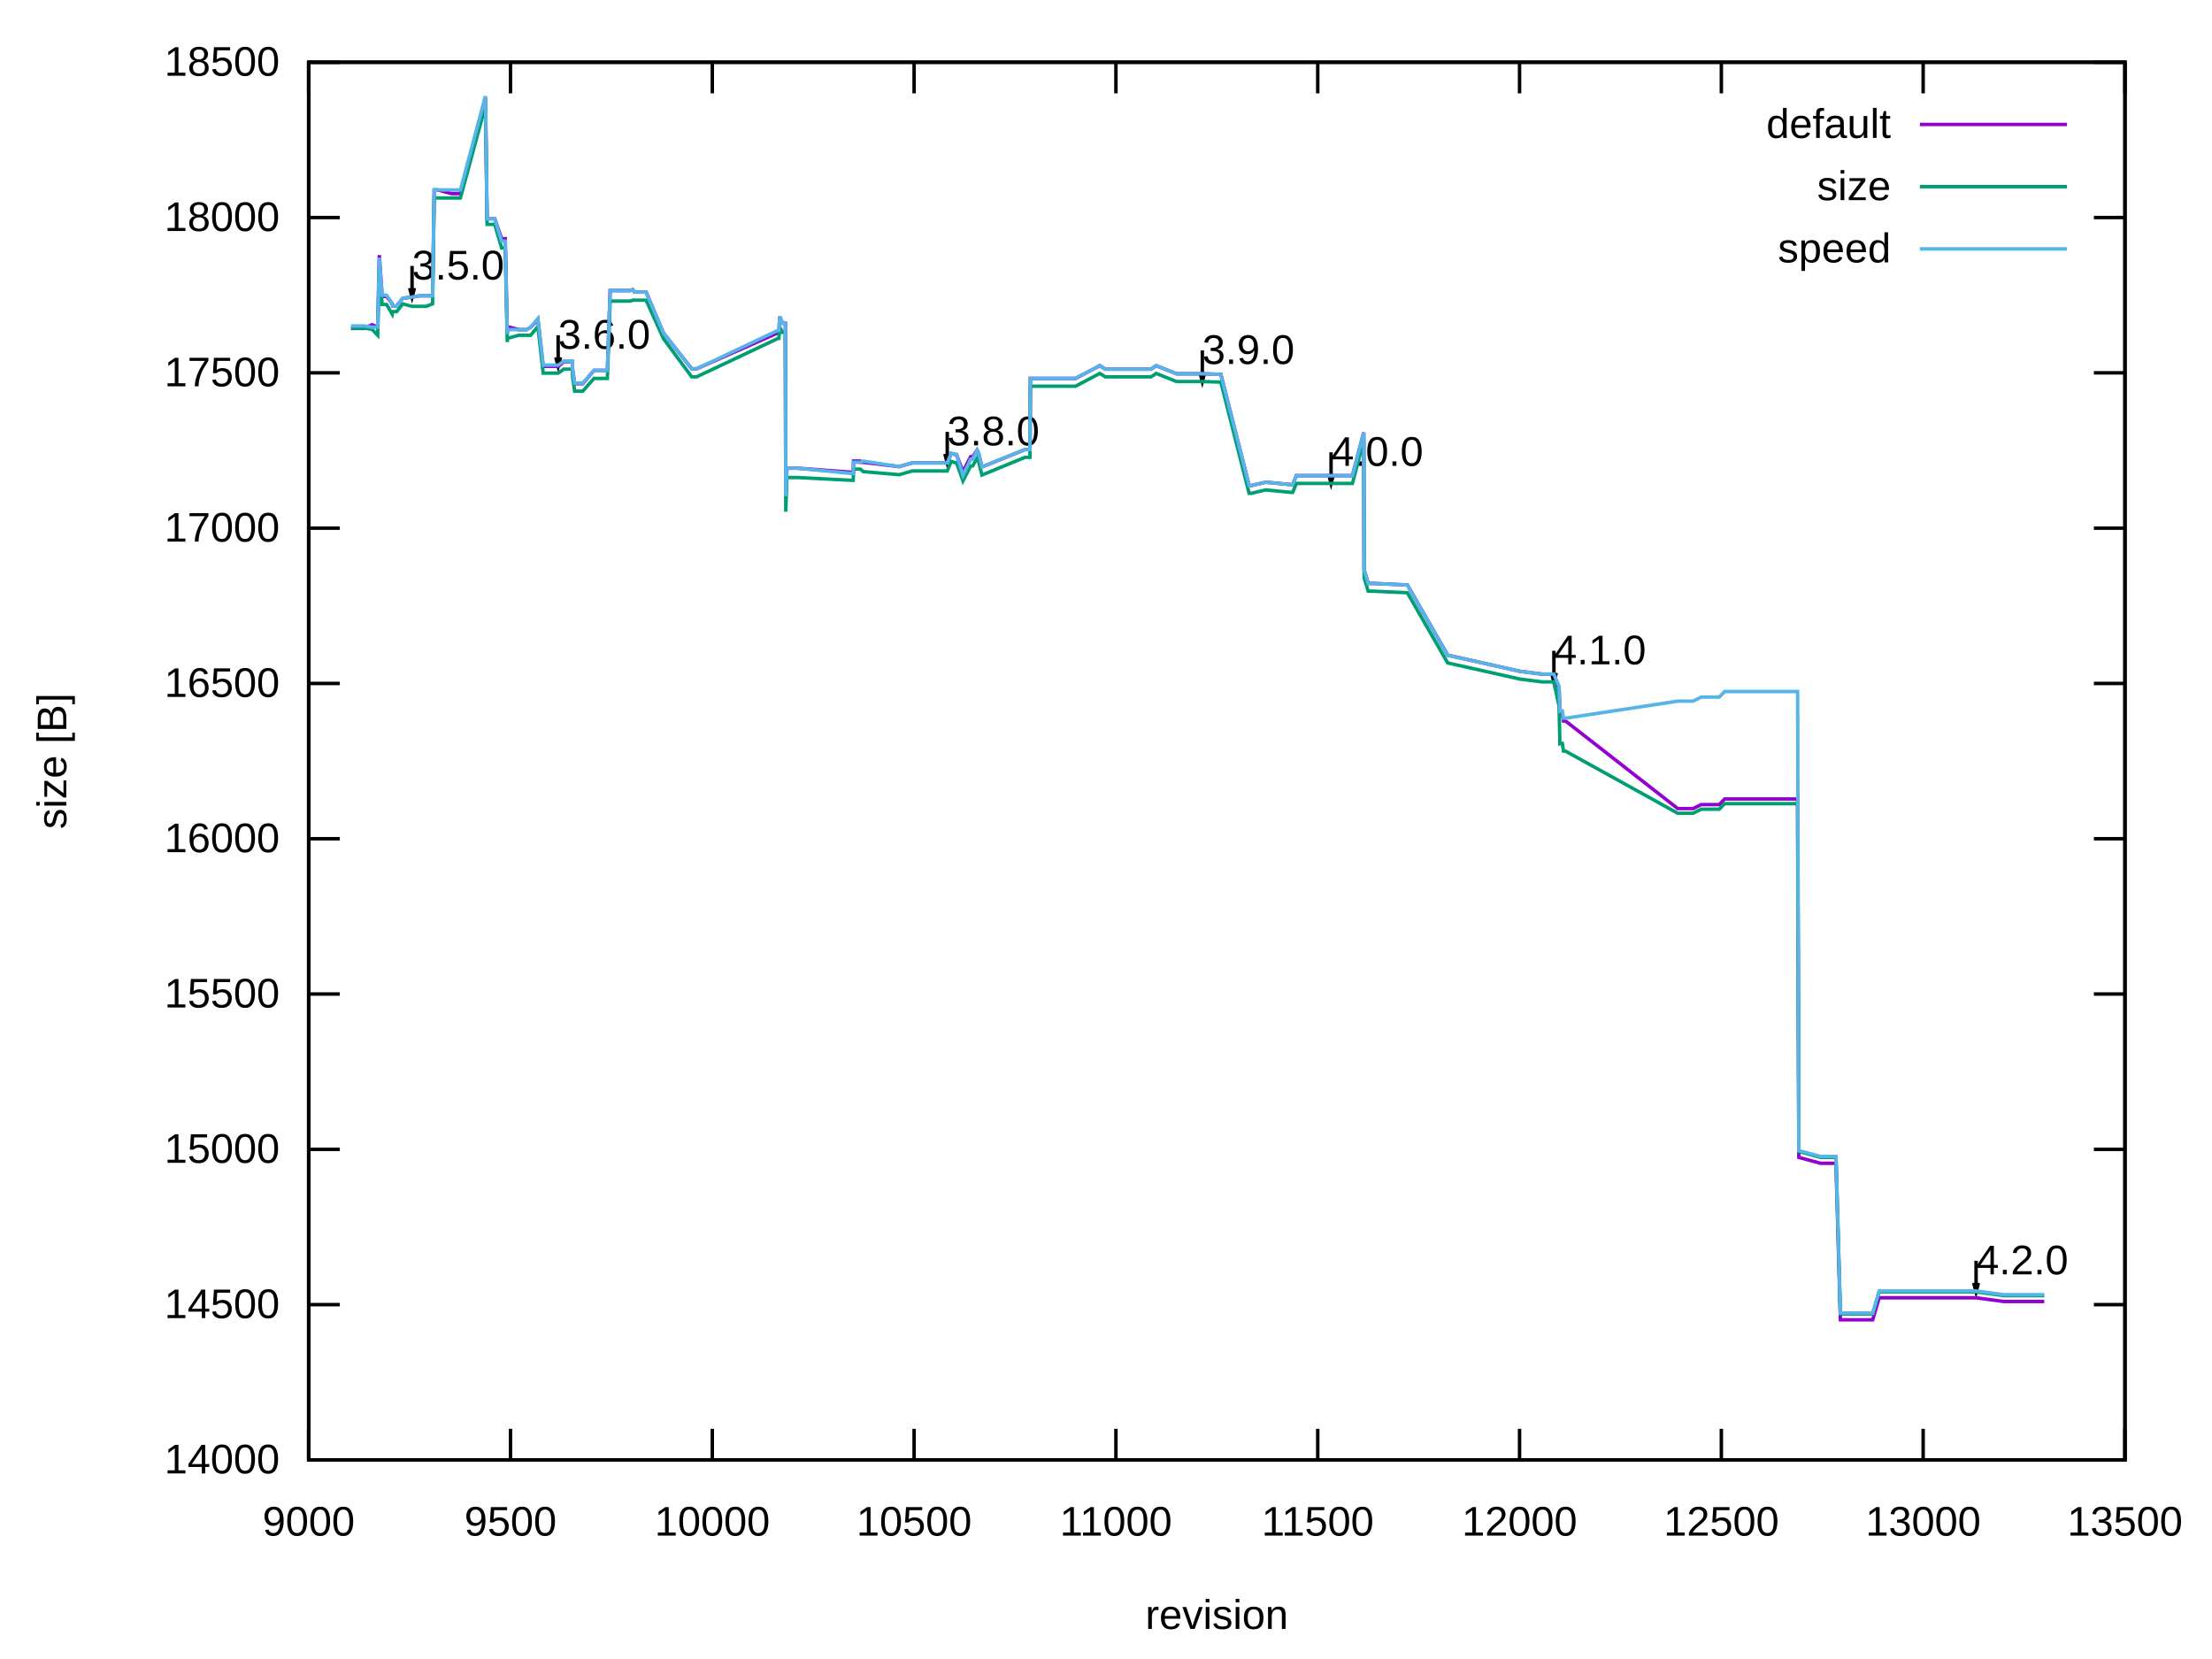
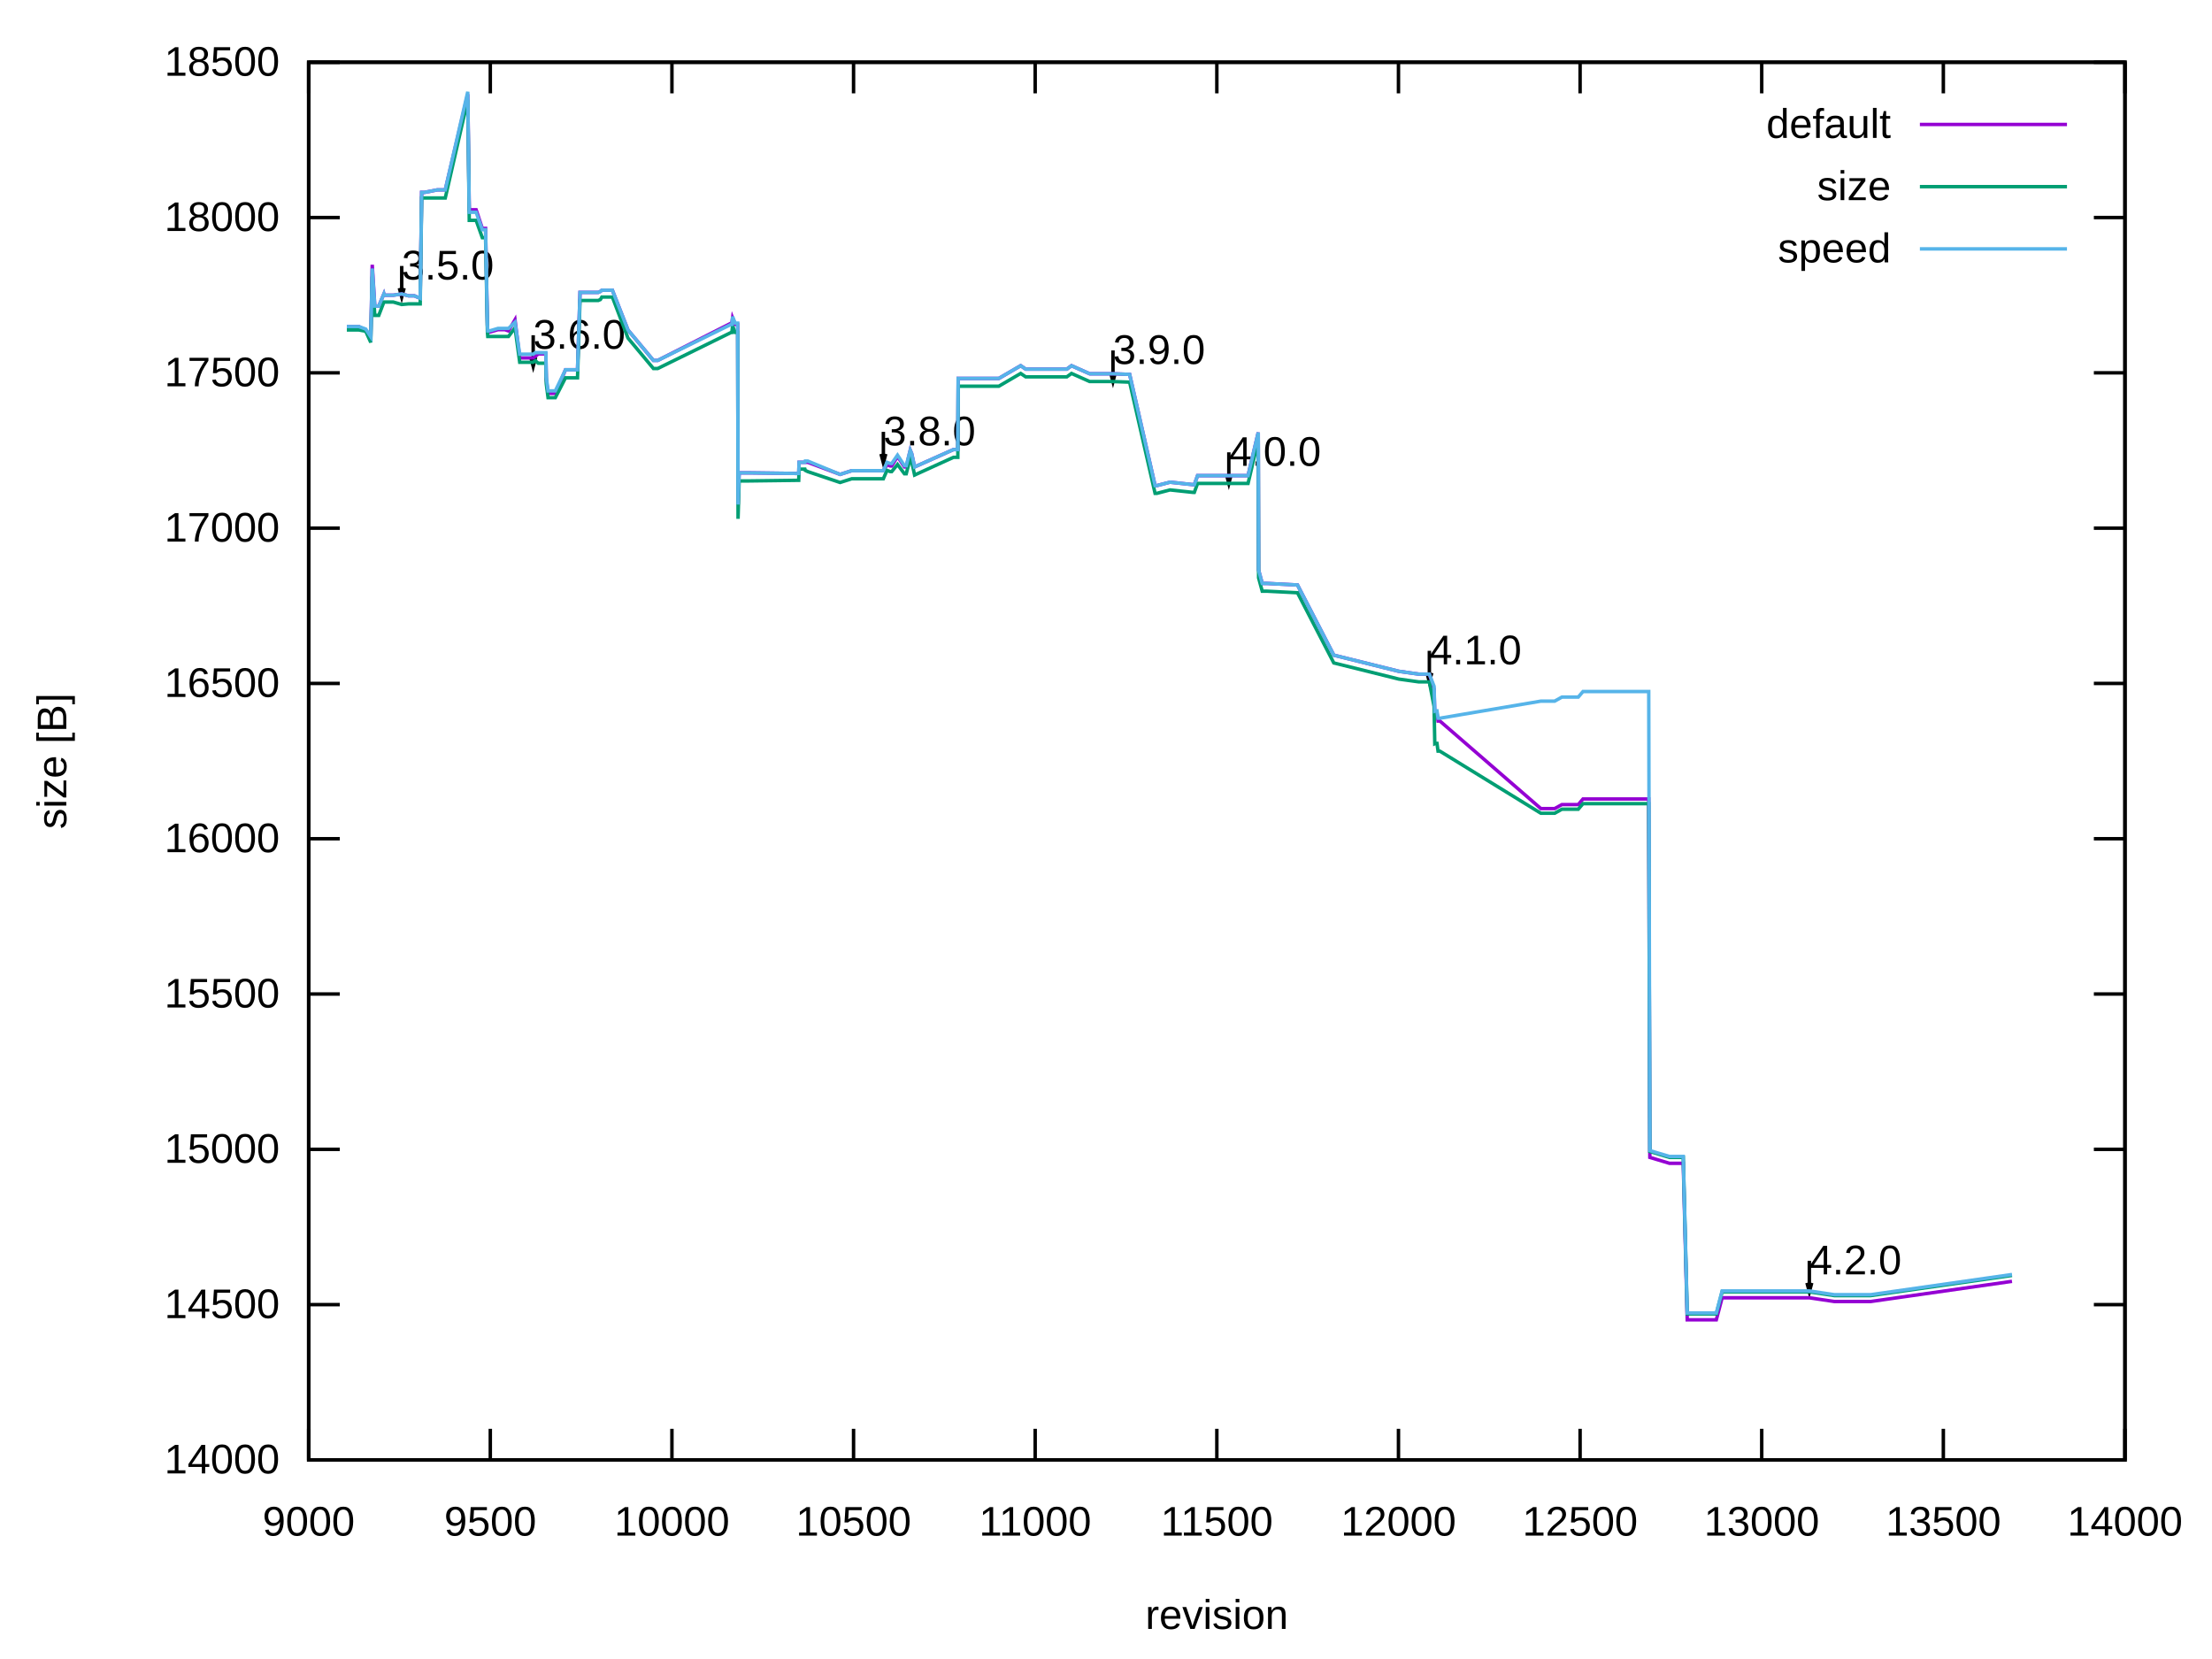
<svg xmlns="http://www.w3.org/2000/svg" xmlns:xlink="http://www.w3.org/1999/xlink" width="640" height="480" viewBox="0 0 640 480">
  <g id="gnuplot_canvas">
    <rect x="0" y="0" width="640" height="480" fill="none" />
    <defs>
      <circle id="gpDot" r="0.5" stroke-width="0.5" stroke="currentColor" />
      <path id="gpPt0" stroke-width="0.222" stroke="currentColor" d="M-1,0 h2 M0,-1 v2" />
      <path id="gpPt1" stroke-width="0.222" stroke="currentColor" d="M-1,-1 L1,1 M1,-1 L-1,1" />
      <path id="gpPt2" stroke-width="0.222" stroke="currentColor" d="M-1,0 L1,0 M0,-1 L0,1 M-1,-1 L1,1 M-1,1 L1,-1" />
      <rect id="gpPt3" stroke-width="0.222" stroke="currentColor" x="-1" y="-1" width="2" height="2" />
      <rect id="gpPt4" stroke-width="0.222" stroke="currentColor" fill="currentColor" x="-1" y="-1" width="2" height="2" />
      <circle id="gpPt5" stroke-width="0.222" stroke="currentColor" cx="0" cy="0" r="1" />
      <use xlink:href="#gpPt5" id="gpPt6" fill="currentColor" stroke="none" />
      <path id="gpPt7" stroke-width="0.222" stroke="currentColor" d="M0,-1.33 L-1.33,0.67 L1.33,0.67 z" />
      <use xlink:href="#gpPt7" id="gpPt8" fill="currentColor" stroke="none" />
      <use xlink:href="#gpPt7" id="gpPt9" stroke="currentColor" transform="rotate(180)" />
      <use xlink:href="#gpPt9" id="gpPt10" fill="currentColor" stroke="none" />
      <use xlink:href="#gpPt3" id="gpPt11" stroke="currentColor" transform="rotate(45)" />
      <use xlink:href="#gpPt11" id="gpPt12" fill="currentColor" stroke="none" />
      <path id="gpPt13" stroke-width="0.222" stroke="currentColor" d="M0,1.330 L1.265,0.411 L0.782,-1.067 L-0.782,-1.076 L-1.265,0.411 z" />
      <use xlink:href="#gpPt13" id="gpPt14" fill="currentColor" stroke="none" />
      <filter id="textbox" filterUnits="objectBoundingBox" x="0" y="0" height="1" width="1">
        <feFlood flood-color="white" flood-opacity="1" result="bgnd" />
        <feComposite in="SourceGraphic" in2="bgnd" operator="atop" />
      </filter>
      <filter id="greybox" filterUnits="objectBoundingBox" x="0" y="0" height="1" width="1">
        <feFlood flood-color="lightgrey" flood-opacity="1" result="grey" />
        <feComposite in="SourceGraphic" in2="grey" operator="atop" />
      </filter>
    </defs>
    <g fill="none" color="white" stroke="currentColor" stroke-width="1.00" stroke-linecap="butt" stroke-linejoin="miter">
</g>
    <g fill="none" color="black" stroke="currentColor" stroke-width="1.00" stroke-linecap="butt" stroke-linejoin="miter">
      <path stroke="black" d="M89.31,422.40 L98.31,422.40 M614.82,422.40 L605.82,422.40  " />
      <g transform="translate(80.92,426.30)" stroke="none" fill="black" font-family="Arial" font-size="12.00" text-anchor="end">
        <text>
          <tspan font-family="Arial"> 14000</tspan>
        </text>
      </g>
    </g>
    <g fill="none" color="black" stroke="currentColor" stroke-width="1.00" stroke-linecap="butt" stroke-linejoin="miter">
      <path stroke="black" d="M89.31,377.47 L98.31,377.47 M614.82,377.47 L605.82,377.47  " />
      <g transform="translate(80.92,381.37)" stroke="none" fill="black" font-family="Arial" font-size="12.00" text-anchor="end">
        <text>
          <tspan font-family="Arial"> 14500</tspan>
        </text>
      </g>
    </g>
    <g fill="none" color="black" stroke="currentColor" stroke-width="1.00" stroke-linecap="butt" stroke-linejoin="miter">
      <path stroke="black" d="M89.31,332.54 L98.31,332.54 M614.82,332.54 L605.82,332.54  " />
      <g transform="translate(80.92,336.44)" stroke="none" fill="black" font-family="Arial" font-size="12.00" text-anchor="end">
        <text>
          <tspan font-family="Arial"> 15000</tspan>
        </text>
      </g>
    </g>
    <g fill="none" color="black" stroke="currentColor" stroke-width="1.00" stroke-linecap="butt" stroke-linejoin="miter">
      <path stroke="black" d="M89.31,287.60 L98.31,287.60 M614.82,287.60 L605.82,287.60  " />
      <g transform="translate(80.92,291.50)" stroke="none" fill="black" font-family="Arial" font-size="12.00" text-anchor="end">
        <text>
          <tspan font-family="Arial"> 15500</tspan>
        </text>
      </g>
    </g>
    <g fill="none" color="black" stroke="currentColor" stroke-width="1.00" stroke-linecap="butt" stroke-linejoin="miter">
      <path stroke="black" d="M89.31,242.67 L98.31,242.67 M614.82,242.67 L605.82,242.67  " />
      <g transform="translate(80.92,246.57)" stroke="none" fill="black" font-family="Arial" font-size="12.00" text-anchor="end">
        <text>
          <tspan font-family="Arial"> 16000</tspan>
        </text>
      </g>
    </g>
    <g fill="none" color="black" stroke="currentColor" stroke-width="1.00" stroke-linecap="butt" stroke-linejoin="miter">
      <path stroke="black" d="M89.31,197.74 L98.31,197.74 M614.82,197.74 L605.82,197.74  " />
      <g transform="translate(80.92,201.64)" stroke="none" fill="black" font-family="Arial" font-size="12.00" text-anchor="end">
        <text>
          <tspan font-family="Arial"> 16500</tspan>
        </text>
      </g>
    </g>
    <g fill="none" color="black" stroke="currentColor" stroke-width="1.00" stroke-linecap="butt" stroke-linejoin="miter">
      <path stroke="black" d="M89.31,152.81 L98.31,152.81 M614.82,152.81 L605.82,152.81  " />
      <g transform="translate(80.92,156.71)" stroke="none" fill="black" font-family="Arial" font-size="12.00" text-anchor="end">
        <text>
          <tspan font-family="Arial"> 17000</tspan>
        </text>
      </g>
    </g>
    <g fill="none" color="black" stroke="currentColor" stroke-width="1.00" stroke-linecap="butt" stroke-linejoin="miter">
      <path stroke="black" d="M89.31,107.87 L98.31,107.87 M614.82,107.87 L605.82,107.87  " />
      <g transform="translate(80.92,111.77)" stroke="none" fill="black" font-family="Arial" font-size="12.00" text-anchor="end">
        <text>
          <tspan font-family="Arial"> 17500</tspan>
        </text>
      </g>
    </g>
    <g fill="none" color="black" stroke="currentColor" stroke-width="1.00" stroke-linecap="butt" stroke-linejoin="miter">
      <path stroke="black" d="M89.31,62.94 L98.31,62.94 M614.82,62.94 L605.82,62.94  " />
      <g transform="translate(80.92,66.84)" stroke="none" fill="black" font-family="Arial" font-size="12.00" text-anchor="end">
        <text>
          <tspan font-family="Arial"> 18000</tspan>
        </text>
      </g>
    </g>
    <g fill="none" color="black" stroke="currentColor" stroke-width="1.00" stroke-linecap="butt" stroke-linejoin="miter">
      <path stroke="black" d="M89.31,18.01 L98.31,18.01 M614.82,18.01 L605.82,18.01  " />
      <g transform="translate(80.92,21.91)" stroke="none" fill="black" font-family="Arial" font-size="12.00" text-anchor="end">
        <text>
          <tspan font-family="Arial"> 18500</tspan>
        </text>
      </g>
    </g>
    <g fill="none" color="black" stroke="currentColor" stroke-width="1.00" stroke-linecap="butt" stroke-linejoin="miter">
      <path stroke="black" d="M89.31,422.40 L89.31,413.40 M89.31,18.01 L89.31,27.01  " />
      <g transform="translate(89.31,444.30)" stroke="none" fill="black" font-family="Arial" font-size="12.00" text-anchor="middle">
        <text>
          <tspan font-family="Arial"> 9000</tspan>
        </text>
      </g>
    </g>
    <g fill="none" color="black" stroke="currentColor" stroke-width="1.00" stroke-linecap="butt" stroke-linejoin="miter">
-       <path stroke="black" d="M147.70,422.40 L147.70,413.40 M147.70,18.01 L147.70,27.01  " />
-       <g transform="translate(147.70,444.30)" stroke="none" fill="black" font-family="Arial" font-size="12.00" text-anchor="middle">
+       <path stroke="black" d="M141.86,422.40 L141.86,413.40 M141.86,18.01 L141.86,27.01  " />
+       <g transform="translate(141.86,444.30)" stroke="none" fill="black" font-family="Arial" font-size="12.00" text-anchor="middle">
        <text>
          <tspan font-family="Arial"> 9500</tspan>
        </text>
      </g>
    </g>
    <g fill="none" color="black" stroke="currentColor" stroke-width="1.00" stroke-linecap="butt" stroke-linejoin="miter">
-       <path stroke="black" d="M206.09,422.40 L206.09,413.40 M206.09,18.01 L206.09,27.01  " />
-       <g transform="translate(206.09,444.30)" stroke="none" fill="black" font-family="Arial" font-size="12.00" text-anchor="middle">
+       <path stroke="black" d="M194.41,422.40 L194.41,413.40 M194.41,18.01 L194.41,27.01  " />
+       <g transform="translate(194.41,444.30)" stroke="none" fill="black" font-family="Arial" font-size="12.00" text-anchor="middle">
        <text>
          <tspan font-family="Arial"> 10000</tspan>
        </text>
      </g>
    </g>
    <g fill="none" color="black" stroke="currentColor" stroke-width="1.00" stroke-linecap="butt" stroke-linejoin="miter">
-       <path stroke="black" d="M264.48,422.40 L264.48,413.40 M264.48,18.01 L264.48,27.01  " />
-       <g transform="translate(264.48,444.30)" stroke="none" fill="black" font-family="Arial" font-size="12.00" text-anchor="middle">
+       <path stroke="black" d="M246.96,422.40 L246.96,413.40 M246.96,18.01 L246.96,27.01  " />
+       <g transform="translate(246.96,444.30)" stroke="none" fill="black" font-family="Arial" font-size="12.00" text-anchor="middle">
        <text>
          <tspan font-family="Arial"> 10500</tspan>
        </text>
      </g>
    </g>
    <g fill="none" color="black" stroke="currentColor" stroke-width="1.00" stroke-linecap="butt" stroke-linejoin="miter">
-       <path stroke="black" d="M322.87,422.40 L322.87,413.40 M322.87,18.01 L322.87,27.01  " />
-       <g transform="translate(322.87,444.30)" stroke="none" fill="black" font-family="Arial" font-size="12.00" text-anchor="middle">
+       <path stroke="black" d="M299.51,422.40 L299.51,413.40 M299.51,18.01 L299.51,27.01  " />
+       <g transform="translate(299.51,444.30)" stroke="none" fill="black" font-family="Arial" font-size="12.00" text-anchor="middle">
        <text>
          <tspan font-family="Arial"> 11000</tspan>
        </text>
      </g>
    </g>
    <g fill="none" color="black" stroke="currentColor" stroke-width="1.00" stroke-linecap="butt" stroke-linejoin="miter">
-       <path stroke="black" d="M381.26,422.40 L381.26,413.40 M381.26,18.01 L381.26,27.01  " />
-       <g transform="translate(381.26,444.30)" stroke="none" fill="black" font-family="Arial" font-size="12.00" text-anchor="middle">
+       <path stroke="black" d="M352.07,422.40 L352.07,413.40 M352.07,18.01 L352.07,27.01  " />
+       <g transform="translate(352.07,444.30)" stroke="none" fill="black" font-family="Arial" font-size="12.00" text-anchor="middle">
        <text>
          <tspan font-family="Arial"> 11500</tspan>
        </text>
      </g>
    </g>
    <g fill="none" color="black" stroke="currentColor" stroke-width="1.00" stroke-linecap="butt" stroke-linejoin="miter">
-       <path stroke="black" d="M439.65,422.40 L439.65,413.40 M439.65,18.01 L439.65,27.01  " />
-       <g transform="translate(439.65,444.30)" stroke="none" fill="black" font-family="Arial" font-size="12.00" text-anchor="middle">
+       <path stroke="black" d="M404.62,422.40 L404.62,413.40 M404.62,18.01 L404.62,27.01  " />
+       <g transform="translate(404.62,444.30)" stroke="none" fill="black" font-family="Arial" font-size="12.00" text-anchor="middle">
        <text>
          <tspan font-family="Arial"> 12000</tspan>
        </text>
      </g>
    </g>
    <g fill="none" color="black" stroke="currentColor" stroke-width="1.00" stroke-linecap="butt" stroke-linejoin="miter">
-       <path stroke="black" d="M498.04,422.40 L498.04,413.40 M498.04,18.01 L498.04,27.01  " />
-       <g transform="translate(498.04,444.30)" stroke="none" fill="black" font-family="Arial" font-size="12.00" text-anchor="middle">
+       <path stroke="black" d="M457.17,422.40 L457.17,413.40 M457.17,18.01 L457.17,27.01  " />
+       <g transform="translate(457.17,444.30)" stroke="none" fill="black" font-family="Arial" font-size="12.00" text-anchor="middle">
        <text>
          <tspan font-family="Arial"> 12500</tspan>
        </text>
      </g>
    </g>
    <g fill="none" color="black" stroke="currentColor" stroke-width="1.00" stroke-linecap="butt" stroke-linejoin="miter">
-       <path stroke="black" d="M556.43,422.40 L556.43,413.40 M556.43,18.01 L556.43,27.01  " />
-       <g transform="translate(556.43,444.30)" stroke="none" fill="black" font-family="Arial" font-size="12.00" text-anchor="middle">
+       <path stroke="black" d="M509.72,422.40 L509.72,413.40 M509.72,18.01 L509.72,27.01  " />
+       <g transform="translate(509.72,444.30)" stroke="none" fill="black" font-family="Arial" font-size="12.00" text-anchor="middle">
        <text>
          <tspan font-family="Arial"> 13000</tspan>
+         </text>
+       </g>
+     </g>
+     <g fill="none" color="black" stroke="currentColor" stroke-width="1.00" stroke-linecap="butt" stroke-linejoin="miter">
+       <path stroke="black" d="M562.27,422.40 L562.27,413.40 M562.27,18.01 L562.27,27.01  " />
+       <g transform="translate(562.27,444.30)" stroke="none" fill="black" font-family="Arial" font-size="12.00" text-anchor="middle">
+         <text>
+           <tspan font-family="Arial"> 13500</tspan>
        </text>
      </g>
    </g>
    <g fill="none" color="black" stroke="currentColor" stroke-width="1.00" stroke-linecap="butt" stroke-linejoin="miter">
      <path stroke="black" d="M614.82,422.40 L614.82,413.40 M614.82,18.01 L614.82,27.01  " />
      <g transform="translate(614.82,444.30)" stroke="none" fill="black" font-family="Arial" font-size="12.00" text-anchor="middle">
        <text>
-           <tspan font-family="Arial"> 13500</tspan>
+           <tspan font-family="Arial"> 14000</tspan>
        </text>
      </g>
    </g>
    <g fill="none" color="black" stroke="currentColor" stroke-width="1.00" stroke-linecap="butt" stroke-linejoin="miter">
</g>
    <g fill="none" color="black" stroke="currentColor" stroke-width="1.00" stroke-linecap="butt" stroke-linejoin="miter">
      <path stroke="black" d="M89.31,18.01 L89.31,422.40 L614.82,422.40 L614.82,18.01 L89.31,18.01 Z  " />
-       <g transform="translate(119.21,80.86)" stroke="none" fill="black" font-family="Arial" font-size="12.00" text-anchor="start">
+       <g transform="translate(116.22,80.86)" stroke="none" fill="black" font-family="Arial" font-size="12.00" text-anchor="start">
        <text>
          <tspan font-family="Arial">3.5.0</tspan>
        </text>
      </g>
-       <g transform="translate(161.48,100.90)" stroke="none" fill="black" font-family="Arial" font-size="12.00" text-anchor="start">
+       <g transform="translate(154.26,100.90)" stroke="none" fill="black" font-family="Arial" font-size="12.00" text-anchor="start">
        <text>
          <tspan font-family="Arial">3.6.0</tspan>
        </text>
      </g>
-       <g transform="translate(274.06,128.85)" stroke="none" fill="black" font-family="Arial" font-size="12.00" text-anchor="start">
+       <g transform="translate(255.58,128.85)" stroke="none" fill="black" font-family="Arial" font-size="12.00" text-anchor="start">
        <text>
          <tspan font-family="Arial">3.8.0</tspan>
        </text>
      </g>
-       <g transform="translate(347.86,105.30)" stroke="none" fill="black" font-family="Arial" font-size="12.00" text-anchor="start">
+       <g transform="translate(322.01,105.30)" stroke="none" fill="black" font-family="Arial" font-size="12.00" text-anchor="start">
        <text>
          <tspan font-family="Arial">3.9.0</tspan>
        </text>
      </g>
-       <g transform="translate(385.11,134.78)" stroke="none" fill="black" font-family="Arial" font-size="12.00" text-anchor="start">
+       <g transform="translate(355.53,134.78)" stroke="none" fill="black" font-family="Arial" font-size="12.00" text-anchor="start">
        <text>
          <tspan font-family="Arial">4.0.0</tspan>
        </text>
      </g>
-       <g transform="translate(449.58,192.20)" stroke="none" fill="black" font-family="Arial" font-size="12.00" text-anchor="start">
+       <g transform="translate(413.55,192.20)" stroke="none" fill="black" font-family="Arial" font-size="12.00" text-anchor="start">
        <text>
          <tspan font-family="Arial">4.1.0</tspan>
        </text>
      </g>
-       <g transform="translate(571.73,368.70)" stroke="none" fill="black" font-family="Arial" font-size="12.00" text-anchor="start">
+       <g transform="translate(523.49,368.70)" stroke="none" fill="black" font-family="Arial" font-size="12.00" text-anchor="start">
        <text>
          <tspan font-family="Arial">4.2.0</tspan>
        </text>
      </g>
-       <path stroke="black" d="M118.53,83.34 L119.22,85.94 L119.91,83.34 M119.22,76.95 L119.22,85.94 M160.80,103.38 L161.49,105.98 L162.18,103.38   M161.49,96.99 L161.49,105.98 M273.38,131.33 L274.07,133.93 L274.76,131.33 M274.07,124.94 L274.07,133.93 M347.18,107.78   L347.87,110.38 L348.56,107.78 M347.87,101.39 L347.87,110.38 M384.43,137.26 L385.12,139.86 L385.81,137.26 M385.12,130.87   L385.12,139.86 M448.90,194.68 L449.59,197.28 L450.28,194.68 M449.59,188.29 L449.59,197.28 M571.05,371.17 L571.74,373.77   L572.43,371.17 M571.74,364.79 L571.74,373.77  " />
+       <path stroke="black" d="M115.54,83.34 L116.23,85.94 L116.92,83.34 M116.23,76.95 L116.23,85.94 M153.58,103.38 L154.27,105.98 L154.96,103.38   M154.27,96.99 L154.27,105.98 M254.90,131.33 L255.59,133.93 L256.28,131.33 M255.59,124.94 L255.59,133.93 M321.33,107.78   L322.02,110.38 L322.71,107.78 M322.02,101.39 L322.02,110.38 M354.85,137.26 L355.54,139.86 L356.23,137.26 M355.54,130.87   L355.54,139.86 M412.87,194.68 L413.56,197.28 L414.25,194.68 M413.56,188.29 L413.56,197.28 M522.81,371.17 L523.50,373.77   L524.19,371.17 M523.50,364.79 L523.50,373.77  " />
    </g>
    <g fill="none" color="black" stroke="currentColor" stroke-width="1.00" stroke-linecap="butt" stroke-linejoin="miter">
      <g transform="translate(19.18,220.21) rotate(270)" stroke="none" fill="black" font-family="Arial" font-size="12.00" text-anchor="middle">
        <text>
          <tspan font-family="Arial">size [B]</tspan>
        </text>
      </g>
    </g>
    <g fill="none" color="black" stroke="currentColor" stroke-width="1.00" stroke-linecap="butt" stroke-linejoin="miter">
      <g transform="translate(352.06,471.30)" stroke="none" fill="black" font-family="Arial" font-size="12.00" text-anchor="middle">
        <text>
          <tspan font-family="Arial">revision</tspan>
        </text>
      </g>
    </g>
    <g fill="none" color="black" stroke="currentColor" stroke-width="1.00" stroke-linecap="butt" stroke-linejoin="miter">
</g>
    <g id="gnuplot_plot_1">
      <g fill="none" color="black" stroke="currentColor" stroke-width="1.00" stroke-linecap="butt" stroke-linejoin="miter">
        <g transform="translate(547.09,39.91)" stroke="none" fill="black" font-family="Arial" font-size="12.00" text-anchor="end">
          <text>
            <tspan font-family="Arial">default</tspan>
          </text>
        </g>
      </g>
      <g fill="none" color="black" stroke="currentColor" stroke-width="1.00" stroke-linecap="butt" stroke-linejoin="miter">
-         <path stroke="rgb(148,   0, 211)" d="M555.48,36.01 L598.04,36.01 M101.57,95.02 L103.32,95.02 L103.79,95.02 L104.14,95.02 L105.43,95.02 L107.64,93.95   L109.28,94.66 L109.75,73.82 L110.56,85.77 L111.15,85.77 L111.61,85.77 L111.85,85.77 L113.48,87.83 L113.60,88.55   L114.77,88.55 L116.52,86.31 L119.21,85.95 L121.42,85.59 L123.29,85.59 L125.16,85.59 L125.63,54.94 L126.56,54.94   L130.65,56.02 L133.22,56.02 L140.46,28.16 L140.93,63.30 L141.28,63.30 L142.09,63.30 L143.15,63.30 L145.13,69.05   L146.18,69.05 L146.77,96.64 L146.88,94.66 L147.47,94.66 L150.15,95.38 L152.37,95.38 L153.54,94.66 L155.64,92.51   L157.16,105.99 L158.09,105.99 L158.91,105.99 L159.49,105.99 L159.61,105.99 L159.73,105.99 L159.85,105.99 L161.48,105.99   L162.18,105.54 L163.11,104.64 L163.47,104.64 L163.58,104.64 L163.70,104.64 L163.82,104.64 L164.05,104.64 L164.63,104.64   L164.75,104.64 L165.10,104.64 L165.33,104.64 L165.57,104.64 L165.68,106.98 L166.27,111.02 L166.62,111.02 L166.85,111.02   L166.97,111.02 L167.09,111.02 L168.60,111.02 L171.87,107.16 L174.56,107.16 L175.73,107.16 L176.54,84.06 L177.01,84.06   L178.18,84.06 L178.53,84.06 L178.65,84.06 L178.76,84.06 L178.88,84.06 L179.58,84.06 L180.87,84.06 L181.57,84.06   L181.68,84.06 L181.92,84.06 L182.38,84.06 L183.08,83.79 L183.55,84.51 L183.67,84.51 L184.49,84.51 L184.84,84.51   L184.95,84.51 L185.07,84.51 L186.24,84.51 L186.47,84.51 L186.94,84.51 L191.96,96.37 L200.13,106.71 L200.60,106.71   L200.83,106.71 L200.95,106.71 L201.54,106.71 L225.13,96.28 L225.36,96.28 L225.59,91.61 L226.41,93.50 L227.23,93.50   L227.34,142.83 L227.69,135.46 L228.51,135.46 L230.50,135.46 L230.73,135.46 L246.38,136.63 L246.85,136.63 L246.96,133.40   L248.83,133.40 L248.95,133.76 L249.77,133.76 L260.16,135.01 L263.90,133.94 L265.65,133.94 L269.15,133.94 L271.25,133.94   L274.06,133.94 L275.22,131.15 L276.27,131.51 L276.74,131.51 L278.61,136.45 L280.83,132.14 L281.41,132.14 L282.70,130.25   L283.16,131.24 L284.10,135.10 L296.59,130.07 L297.41,130.07 L297.88,130.07 L298.00,130.07 L298.11,109.49 L298.35,109.49   L299.51,109.49 L311.19,109.49 L318.20,105.81 L319.83,106.80 L333.03,106.80 L334.55,105.81 L340.39,108.14 L347.86,108.14   L353.23,108.32 L361.41,140.50 L361.99,140.50 L366.20,139.51 L373.67,140.23 L374.02,140.23 L375.07,137.62 L382.08,137.62   L382.31,137.62 L385.11,137.62 L391.30,137.62 L394.57,125.13 L394.69,164.94 L395.86,168.80 L396.44,168.80 L396.56,168.80   L397.26,168.80 L397.38,168.80 L407.19,169.25 L418.86,189.56 L439.77,194.23 L446.19,195.04 L449.58,195.04 L451.09,199.36   L451.33,206.55 L451.56,206.46 L452.03,206.46 L452.38,208.61 L452.96,208.61 L485.43,233.95 L488.11,233.95 L489.87,233.95   L492.20,232.79 L493.84,232.79 L496.64,232.79 L497.46,232.79 L498.97,231.17 L514.62,231.17 L518.24,231.17 L520.11,231.17   L520.46,334.87 L526.77,336.58 L531.21,336.58 L532.49,381.87 L536.23,381.87 L540.31,381.87 L541.83,381.87 L543.70,375.49   L544.75,375.49 L552.81,375.49 L571.73,375.49 L579.79,376.57 L591.46,376.57  " />
+         <path stroke="rgb(148,   0, 211)" d="M555.48,36.01 L598.04,36.01 M100.35,94.48 L101.92,94.48 L102.34,94.48 L102.66,94.48 L103.81,94.48 L105.81,95.56   L107.28,97.45 L107.70,76.60 L108.44,88.55 L108.96,88.55 L109.38,88.55 L109.59,88.55 L111.07,85.05 L111.17,85.41   L112.22,85.41 L113.80,85.41 L116.22,85.05 L118.21,85.59 L119.89,85.59 L121.58,86.31 L122.00,55.66 L122.84,55.66   L126.52,54.94 L128.83,54.94 L135.34,27.27 L135.77,60.70 L136.08,60.70 L136.82,60.70 L137.76,60.70 L139.55,66.09   L140.49,66.09 L141.02,94.04 L141.13,96.10 L141.65,96.10 L144.07,95.38 L146.07,95.38 L147.12,95.74 L149.01,92.51   L150.37,103.56 L151.22,103.56 L151.95,103.56 L152.48,103.56 L152.58,103.56 L152.69,103.56 L152.79,103.56 L154.26,103.56   L154.89,103.11 L155.73,102.39 L156.05,102.39 L156.15,102.39 L156.26,102.39 L156.37,102.39 L156.58,102.39 L157.10,102.39   L157.21,102.39 L157.52,102.39 L157.73,102.39 L157.94,102.39 L158.05,109.76 L158.57,113.81 L158.89,113.81 L159.10,113.81   L159.20,113.81 L159.31,113.81 L160.67,113.81 L163.62,106.98 L166.03,106.98 L167.09,106.98 L167.82,84.60 L168.24,84.60   L169.29,84.60 L169.61,84.60 L169.71,84.60 L169.82,84.60 L169.92,84.60 L170.55,84.60 L171.71,84.60 L172.34,84.60   L172.45,84.60 L172.66,84.60 L173.08,84.60 L173.71,84.33 L174.13,83.97 L174.23,83.97 L174.97,83.97 L175.28,83.97   L175.39,83.97 L175.49,83.97 L176.54,83.97 L176.75,83.97 L177.18,83.97 L181.69,95.47 L189.05,104.28 L189.47,104.28   L189.68,104.28 L189.79,104.28 L190.31,104.28 L211.54,93.50 L211.75,93.50 L211.96,91.97 L212.70,93.86 L213.44,93.86   L213.54,145.98 L213.86,136.81 L214.59,136.81 L216.38,136.81 L216.59,136.81 L230.67,136.99 L231.09,136.99 L231.20,133.76   L232.88,133.76 L232.98,133.76 L233.72,133.76 L243.07,137.26 L246.44,136.18 L248.01,136.18 L251.17,136.18 L253.06,136.18   L255.58,136.18 L256.63,134.47 L257.58,134.83 L258.00,134.83 L259.68,132.05 L261.68,135.10 L262.20,135.10 L263.36,130.25   L263.78,131.24 L264.62,135.10 L275.87,130.07 L276.60,130.07 L277.02,130.07 L277.13,130.07 L277.23,109.49 L277.44,109.49   L278.49,109.49 L289.00,109.49 L295.31,105.81 L296.78,106.80 L308.66,106.80 L310.02,105.81 L315.28,108.14 L322.01,108.14   L326.84,108.32 L334.20,140.50 L334.72,140.50 L338.51,139.51 L345.23,140.23 L345.55,140.23 L346.49,137.62 L352.80,137.62   L353.01,137.62 L355.53,137.62 L361.10,137.62 L364.05,125.13 L364.15,164.94 L365.20,168.80 L365.73,168.80 L365.83,168.80   L366.46,168.80 L366.57,168.80 L375.40,169.25 L385.91,189.56 L404.72,194.23 L410.50,195.04 L413.55,195.04 L414.92,199.36   L415.13,206.55 L415.34,206.46 L415.76,206.46 L416.07,208.61 L416.60,208.61 L445.82,233.95 L448.23,233.95 L449.81,233.95   L451.91,232.79 L453.38,232.79 L455.91,232.79 L456.64,232.79 L458.01,231.17 L472.09,231.17 L475.35,231.17 L477.03,231.17   L477.35,334.87 L483.02,336.58 L487.02,336.58 L488.17,381.87 L491.54,381.87 L495.21,381.87 L496.58,381.87 L498.26,375.49   L499.21,375.49 L506.46,375.49 L523.49,375.49 L530.74,376.57 L541.25,376.57 L582.13,370.73  " />
      </g>
    </g>
    <g id="gnuplot_plot_2">
      <g fill="none" color="black" stroke="currentColor" stroke-width="1.00" stroke-linecap="butt" stroke-linejoin="miter">
        <g transform="translate(547.09,57.91)" stroke="none" fill="black" font-family="Arial" font-size="12.00" text-anchor="end">
          <text>
            <tspan font-family="Arial">size</tspan>
          </text>
        </g>
      </g>
      <g fill="none" color="black" stroke="currentColor" stroke-width="1.00" stroke-linecap="butt" stroke-linejoin="miter">
-         <path stroke="rgb(  0, 158, 115)" d="M555.48,54.01 L598.04,54.01 M101.57,94.93 L103.32,94.93 L103.79,94.93 L104.14,94.93 L105.43,94.93 L107.64,95.29   L109.28,97.00 L109.75,76.87 L110.56,88.10 L111.15,88.10 L111.61,88.10 L111.85,88.10 L113.48,90.89 L113.60,90.17   L114.77,90.17 L116.52,87.92 L119.21,88.64 L121.42,88.64 L123.29,88.64 L125.16,87.92 L125.63,57.28 L126.56,57.28   L130.65,57.28 L133.22,57.28 L140.46,30.50 L140.93,64.92 L141.28,64.92 L142.09,64.92 L143.15,64.92 L145.13,71.75   L146.18,71.75 L146.77,98.98 L146.88,97.72 L147.47,97.72 L150.15,97.00 L152.37,97.00 L153.54,97.00 L155.64,94.48   L157.16,107.96 L158.09,107.96 L158.91,107.96 L159.49,107.96 L159.61,107.96 L159.73,107.96 L159.85,107.96 L161.48,107.96   L162.18,107.51 L163.11,106.80 L163.47,106.80 L163.58,106.80 L163.70,106.80 L163.82,106.80 L164.05,106.80 L164.63,106.80   L164.75,106.80 L165.10,106.80 L165.33,106.80 L165.57,106.80 L165.68,109.13 L166.27,113.18 L166.62,113.18 L166.85,113.18   L166.97,113.18 L167.09,113.18 L168.60,113.18 L171.87,109.49 L174.56,109.49 L175.73,109.49 L176.54,87.12 L177.01,87.12   L178.18,87.12 L178.53,87.12 L178.65,87.12 L178.76,87.12 L178.88,87.12 L179.58,87.12 L180.87,87.12 L181.57,87.12   L181.68,87.12 L181.92,87.12 L182.38,87.12 L183.08,86.85 L183.55,86.85 L183.67,86.85 L184.49,86.85 L184.84,86.85   L184.95,86.85 L185.07,86.85 L186.24,86.85 L186.47,86.85 L186.94,86.85 L191.96,97.99 L200.13,109.04 L200.60,109.04   L200.83,109.04 L200.95,109.04 L201.54,109.04 L225.13,97.90 L225.36,97.90 L225.59,94.66 L226.41,96.19 L227.23,96.19   L227.34,148.04 L227.69,138.16 L228.51,138.16 L230.50,138.16 L230.73,138.16 L246.38,138.97 L246.85,138.97 L246.96,135.73   L248.83,135.73 L248.95,135.73 L249.77,136.45 L260.16,137.35 L263.90,136.27 L265.65,136.27 L269.15,136.27 L271.25,136.27   L274.06,136.27 L275.22,133.49 L276.27,133.85 L276.74,133.85 L278.61,139.15 L280.83,134.83 L281.41,134.83 L282.70,132.59   L283.16,133.58 L284.10,137.44 L296.59,132.32 L297.41,132.32 L297.88,132.32 L298.00,132.32 L298.11,111.74 L298.35,111.74   L299.51,111.74 L311.19,111.74 L318.20,108.05 L319.83,109.04 L333.03,109.04 L334.55,108.05 L340.39,110.39 L347.86,110.39   L353.23,110.57 L361.41,142.74 L361.99,142.74 L366.20,141.75 L373.67,142.47 L374.02,142.47 L375.07,139.87 L382.08,139.87   L382.31,139.87 L385.11,139.87 L391.30,139.87 L394.57,127.38 L394.69,167.18 L395.86,171.05 L396.44,171.05 L396.56,171.05   L397.26,171.05 L397.38,171.05 L407.19,171.50 L418.86,191.81 L439.77,196.48 L446.19,197.29 L449.58,197.29 L451.09,204.39   L451.33,215.17 L451.56,215.08 L452.03,215.08 L452.38,217.33 L452.96,217.33 L485.43,235.30 L488.11,235.30 L489.87,235.30   L492.20,234.13 L493.84,234.13 L496.64,234.13 L497.46,234.13 L498.97,232.52 L514.62,232.52 L518.24,232.52 L520.11,232.52   L520.46,333.16 L526.77,334.87 L531.21,334.87 L532.49,380.16 L536.23,380.16 L540.31,380.16 L541.83,380.16 L543.70,373.78   L544.75,373.78 L552.81,373.78 L571.73,373.78 L579.79,374.86 L591.46,374.86  " />
+         <path stroke="rgb(  0, 158, 115)" d="M555.48,54.01 L598.04,54.01 M100.35,95.47 L101.92,95.47 L102.34,95.47 L102.66,95.47 L103.81,95.47 L105.81,95.83   L107.28,99.07 L107.70,80.02 L108.44,91.25 L108.96,91.25 L109.38,91.25 L109.59,91.25 L111.07,87.39 L111.17,87.39   L112.22,87.39 L113.80,87.39 L116.22,88.10 L118.21,87.92 L119.89,87.92 L121.58,87.92 L122.00,57.28 L122.84,57.28   L126.52,57.28 L128.83,57.28 L135.34,28.88 L135.77,63.75 L136.08,63.75 L136.82,63.75 L137.76,63.75 L139.55,68.78   L140.49,68.78 L141.02,96.01 L141.13,97.36 L141.65,97.36 L144.07,97.36 L146.07,97.36 L147.12,97.36 L149.01,94.84   L150.37,104.82 L151.22,104.82 L151.95,104.82 L152.48,104.82 L152.58,104.82 L152.69,104.82 L152.79,104.82 L154.26,104.82   L154.89,104.37 L155.73,105.09 L156.05,105.09 L156.15,105.09 L156.26,105.09 L156.37,105.09 L156.58,105.09 L157.10,105.09   L157.21,105.09 L157.52,105.09 L157.73,105.09 L157.94,105.09 L158.05,111.02 L158.57,115.06 L158.89,115.06 L159.10,115.06   L159.20,115.06 L159.31,115.06 L160.67,115.06 L163.62,109.31 L166.03,109.31 L167.09,109.31 L167.82,86.94 L168.24,86.94   L169.29,86.94 L169.61,86.94 L169.71,86.94 L169.82,86.94 L169.92,86.94 L170.55,86.94 L171.71,86.94 L172.34,86.94   L172.45,86.94 L172.66,86.94 L173.08,86.94 L173.71,86.67 L174.13,85.95 L174.23,85.95 L174.97,85.95 L175.28,85.95   L175.39,85.95 L175.49,85.95 L176.54,85.95 L176.75,85.95 L177.18,85.95 L181.69,97.81 L189.05,106.62 L189.47,106.62   L189.68,106.62 L189.79,106.62 L190.31,106.62 L211.54,96.19 L211.75,96.19 L211.96,94.30 L212.70,96.19 L213.44,96.19   L213.54,150.11 L213.86,139.15 L214.59,139.15 L216.38,139.15 L216.59,139.15 L230.67,138.97 L231.09,138.97 L231.20,135.73   L232.88,135.73 L232.98,136.09 L233.72,136.45 L243.07,139.60 L246.44,138.52 L248.01,138.52 L251.17,138.52 L253.06,138.52   L255.58,138.52 L256.63,136.09 L257.58,136.45 L258.00,136.45 L259.68,134.38 L261.68,137.08 L262.20,137.08 L263.36,132.59   L263.78,133.58 L264.62,137.44 L275.87,132.32 L276.60,132.32 L277.02,132.32 L277.13,132.32 L277.23,111.74 L277.44,111.74   L278.49,111.74 L289.00,111.74 L295.31,108.05 L296.78,109.04 L308.66,109.04 L310.02,108.05 L315.28,110.39 L322.01,110.39   L326.84,110.57 L334.20,142.74 L334.72,142.74 L338.51,141.75 L345.23,142.47 L345.55,142.47 L346.49,139.87 L352.80,139.87   L353.01,139.87 L355.53,139.87 L361.10,139.87 L364.05,127.38 L364.15,167.18 L365.20,171.05 L365.73,171.05 L365.83,171.05   L366.46,171.05 L366.57,171.05 L375.40,171.50 L385.91,191.81 L404.72,196.48 L410.50,197.29 L413.55,197.29 L414.92,204.39   L415.13,215.17 L415.34,215.08 L415.76,215.08 L416.07,217.33 L416.60,217.33 L445.82,235.30 L448.23,235.30 L449.81,235.30   L451.91,234.13 L453.38,234.13 L455.91,234.13 L456.64,234.13 L458.01,232.52 L472.09,232.52 L475.35,232.52 L477.03,232.52   L477.35,333.16 L483.02,334.87 L487.02,334.87 L488.17,380.16 L491.54,380.16 L495.21,380.16 L496.58,380.16 L498.26,373.78   L499.21,373.78 L506.46,373.78 L523.49,373.78 L530.74,374.86 L541.25,374.86 L582.13,369.02  " />
      </g>
    </g>
    <g id="gnuplot_plot_3">
      <g fill="none" color="black" stroke="currentColor" stroke-width="1.00" stroke-linecap="butt" stroke-linejoin="miter">
        <g transform="translate(547.09,75.91)" stroke="none" fill="black" font-family="Arial" font-size="12.00" text-anchor="end">
          <text>
            <tspan font-family="Arial">speed</tspan>
          </text>
        </g>
      </g>
      <g fill="none" color="black" stroke="currentColor" stroke-width="1.00" stroke-linecap="butt" stroke-linejoin="miter">
-         <path stroke="rgb( 86, 180, 233)" d="M555.48,72.01 L598.04,72.01 M101.57,94.30 L103.32,94.30 L103.79,94.30 L104.14,94.30 L105.43,94.30 L107.64,94.66   L109.28,94.66 L109.75,74.53 L110.56,85.41 L111.15,85.41 L111.61,85.41 L111.85,85.41 L113.48,87.83 L113.60,88.55   L114.77,88.55 L116.52,86.31 L119.21,85.95 L121.42,85.59 L123.29,85.59 L125.16,85.59 L125.63,54.94 L126.56,54.94   L130.65,54.94 L133.22,54.94 L140.46,27.81 L140.93,63.30 L141.28,63.30 L142.09,63.30 L143.15,63.30 L145.13,69.77   L146.18,69.77 L146.77,96.64 L146.88,95.38 L147.47,95.38 L150.15,95.38 L152.37,95.38 L153.54,94.66 L155.64,92.15   L157.16,105.63 L158.09,105.63 L158.91,105.63 L159.49,105.63 L159.61,105.63 L159.73,105.63 L159.85,105.63 L161.48,105.63   L162.18,105.18 L163.11,104.46 L163.47,104.46 L163.58,104.46 L163.70,104.46 L163.82,104.46 L164.05,104.46 L164.63,104.46   L164.75,104.46 L165.10,104.46 L165.33,104.46 L165.57,104.46 L165.68,106.80 L166.27,110.84 L166.62,110.84 L166.85,110.84   L166.97,110.84 L167.09,110.84 L168.60,110.84 L171.87,107.16 L174.56,107.16 L175.73,107.16 L176.54,84.06 L177.01,84.06   L178.18,84.06 L178.53,84.06 L178.65,84.06 L178.76,84.06 L178.88,84.06 L179.58,84.06 L180.87,84.06 L181.57,84.06   L181.68,84.06 L181.92,84.06 L182.38,84.06 L183.08,83.79 L183.55,84.51 L183.67,84.51 L184.49,84.51 L184.84,84.51   L184.95,84.51 L185.07,84.51 L186.24,84.51 L186.47,84.51 L186.94,84.51 L191.96,96.37 L200.13,106.71 L200.60,106.71   L200.83,106.71 L200.95,106.71 L201.54,106.71 L225.13,95.56 L225.36,95.56 L225.59,91.61 L226.41,93.50 L227.23,93.50   L227.34,143.55 L227.69,135.46 L228.51,135.46 L230.50,135.46 L230.73,135.46 L246.38,136.99 L246.85,136.99 L246.96,133.76   L248.83,133.76 L248.95,133.76 L249.77,133.40 L260.16,135.01 L263.90,133.94 L265.65,133.94 L269.15,133.94 L271.25,133.94   L274.06,133.94 L275.22,131.15 L276.27,131.51 L276.74,131.51 L278.61,137.53 L280.83,132.86 L281.41,132.86 L282.70,130.25   L283.16,131.24 L284.10,135.10 L296.59,130.07 L297.41,130.07 L297.88,130.07 L298.00,130.07 L298.11,109.49 L298.35,109.49   L299.51,109.49 L311.19,109.49 L318.20,105.81 L319.83,106.80 L333.03,106.80 L334.55,105.81 L340.39,108.14 L347.86,108.14   L353.23,108.32 L361.41,140.50 L361.99,140.50 L366.20,139.51 L373.67,140.23 L374.02,140.23 L375.07,137.62 L382.08,137.62   L382.31,137.62 L385.11,137.62 L391.30,137.62 L394.57,125.13 L394.69,164.94 L395.86,168.80 L396.44,168.80 L396.56,168.80   L397.26,168.80 L397.38,168.80 L407.19,169.25 L418.86,189.56 L439.77,194.23 L446.19,195.04 L449.58,195.04 L451.09,198.55   L451.33,205.74 L451.56,205.65 L452.03,205.65 L452.38,207.80 L452.96,207.80 L485.43,202.86 L488.11,202.86 L489.87,202.86   L492.20,201.69 L493.84,201.69 L496.64,201.69 L497.46,201.69 L498.97,200.08 L514.62,200.08 L518.24,200.08 L520.11,200.08   L520.46,332.90 L526.77,334.60 L531.21,334.60 L532.49,379.89 L536.23,379.89 L540.31,379.89 L541.83,379.89 L543.70,373.51   L544.75,373.51 L552.81,373.51 L571.73,373.51 L579.79,374.59 L591.46,374.59  " />
+         <path stroke="rgb( 86, 180, 233)" d="M555.48,72.01 L598.04,72.01 M100.35,94.48 L101.92,94.48 L102.34,94.48 L102.66,94.48 L103.81,94.48 L105.81,95.20   L107.28,97.45 L107.70,77.68 L108.44,88.55 L108.96,88.55 L109.38,88.55 L109.59,88.55 L111.07,85.05 L111.17,85.41   L112.22,85.41 L113.80,85.41 L116.22,85.05 L118.21,85.59 L119.89,85.59 L121.58,86.31 L122.00,55.66 L122.84,55.66   L126.52,54.94 L128.83,54.94 L135.34,26.55 L135.77,61.41 L136.08,61.41 L136.82,61.41 L137.76,61.41 L139.55,66.45   L140.49,66.45 L141.02,94.04 L141.13,95.74 L141.65,95.74 L144.07,95.02 L146.07,95.02 L147.12,95.02 L149.01,93.23   L150.37,102.48 L151.22,102.48 L151.95,102.48 L152.48,102.48 L152.58,102.48 L152.69,102.48 L152.79,102.48 L154.26,102.48   L154.89,102.03 L155.73,102.03 L156.05,102.03 L156.15,102.03 L156.26,102.03 L156.37,102.03 L156.58,102.03 L157.10,102.03   L157.21,102.03 L157.52,102.03 L157.73,102.03 L157.94,102.03 L158.05,109.04 L158.57,113.09 L158.89,113.09 L159.10,113.09   L159.20,113.09 L159.31,113.09 L160.67,113.09 L163.62,106.98 L166.03,106.98 L167.09,106.98 L167.82,84.60 L168.24,84.60   L169.29,84.60 L169.61,84.60 L169.71,84.60 L169.82,84.60 L169.92,84.60 L170.55,84.60 L171.71,84.60 L172.34,84.60   L172.45,84.60 L172.66,84.60 L173.08,84.60 L173.71,84.33 L174.13,83.97 L174.23,83.97 L174.97,83.97 L175.28,83.97   L175.39,83.97 L175.49,83.97 L176.54,83.97 L176.75,83.97 L177.18,83.97 L181.69,95.47 L189.05,104.28 L189.47,104.28   L189.68,104.28 L189.79,104.28 L190.31,104.28 L211.54,93.86 L211.75,93.86 L211.96,91.61 L212.70,93.50 L213.44,93.50   L213.54,145.98 L213.86,136.81 L214.59,136.81 L216.38,136.81 L216.59,136.81 L230.67,136.99 L231.09,136.99 L231.20,133.76   L232.88,133.76 L232.98,133.40 L233.72,133.40 L243.07,137.26 L246.44,136.18 L248.01,136.18 L251.17,136.18 L253.06,136.18   L255.58,136.18 L256.63,133.76 L257.58,134.11 L258.00,134.11 L259.68,131.69 L261.68,134.74 L262.20,134.74 L263.36,130.25   L263.78,131.24 L264.62,135.10 L275.87,130.07 L276.60,130.07 L277.02,130.07 L277.13,130.07 L277.23,109.49 L277.44,109.49   L278.49,109.49 L289.00,109.49 L295.31,105.81 L296.78,106.80 L308.66,106.80 L310.02,105.81 L315.28,108.14 L322.01,108.14   L326.84,108.32 L334.20,140.50 L334.72,140.50 L338.51,139.51 L345.23,140.23 L345.55,140.23 L346.49,137.62 L352.80,137.62   L353.01,137.62 L355.53,137.62 L361.10,137.62 L364.05,125.13 L364.15,164.94 L365.20,168.80 L365.73,168.80 L365.83,168.80   L366.46,168.80 L366.57,168.80 L375.40,169.25 L385.91,189.56 L404.72,194.23 L410.50,195.04 L413.55,195.04 L414.92,198.55   L415.13,205.74 L415.34,205.65 L415.76,205.65 L416.07,207.80 L416.60,207.80 L445.82,202.86 L448.23,202.86 L449.81,202.86   L451.91,201.69 L453.38,201.69 L455.91,201.69 L456.64,201.69 L458.01,200.08 L472.09,200.08 L475.35,200.08 L477.03,200.08   L477.35,332.90 L483.02,334.60 L487.02,334.60 L488.17,379.89 L491.54,379.89 L495.21,379.89 L496.58,379.89 L498.26,373.51   L499.21,373.51 L506.46,373.51 L523.49,373.51 L530.74,374.59 L541.25,374.59 L582.13,368.75  " />
      </g>
    </g>
    <g fill="none" color="white" stroke="rgb( 86, 180, 233)" stroke-width="2.00" stroke-linecap="butt" stroke-linejoin="miter">
</g>
    <g fill="none" color="black" stroke="currentColor" stroke-width="2.00" stroke-linecap="butt" stroke-linejoin="miter">
</g>
    <g fill="none" color="black" stroke="black" stroke-width="1.00" stroke-linecap="butt" stroke-linejoin="miter">
</g>
    <g fill="none" color="black" stroke="currentColor" stroke-width="1.00" stroke-linecap="butt" stroke-linejoin="miter">
      <path stroke="black" d="M89.31,18.01 L89.31,422.40 L614.82,422.40 L614.82,18.01 L89.31,18.01 Z  " />
    </g>
    <g fill="none" color="black" stroke="currentColor" stroke-width="1.00" stroke-linecap="butt" stroke-linejoin="miter">
</g>
  </g>
</svg>
